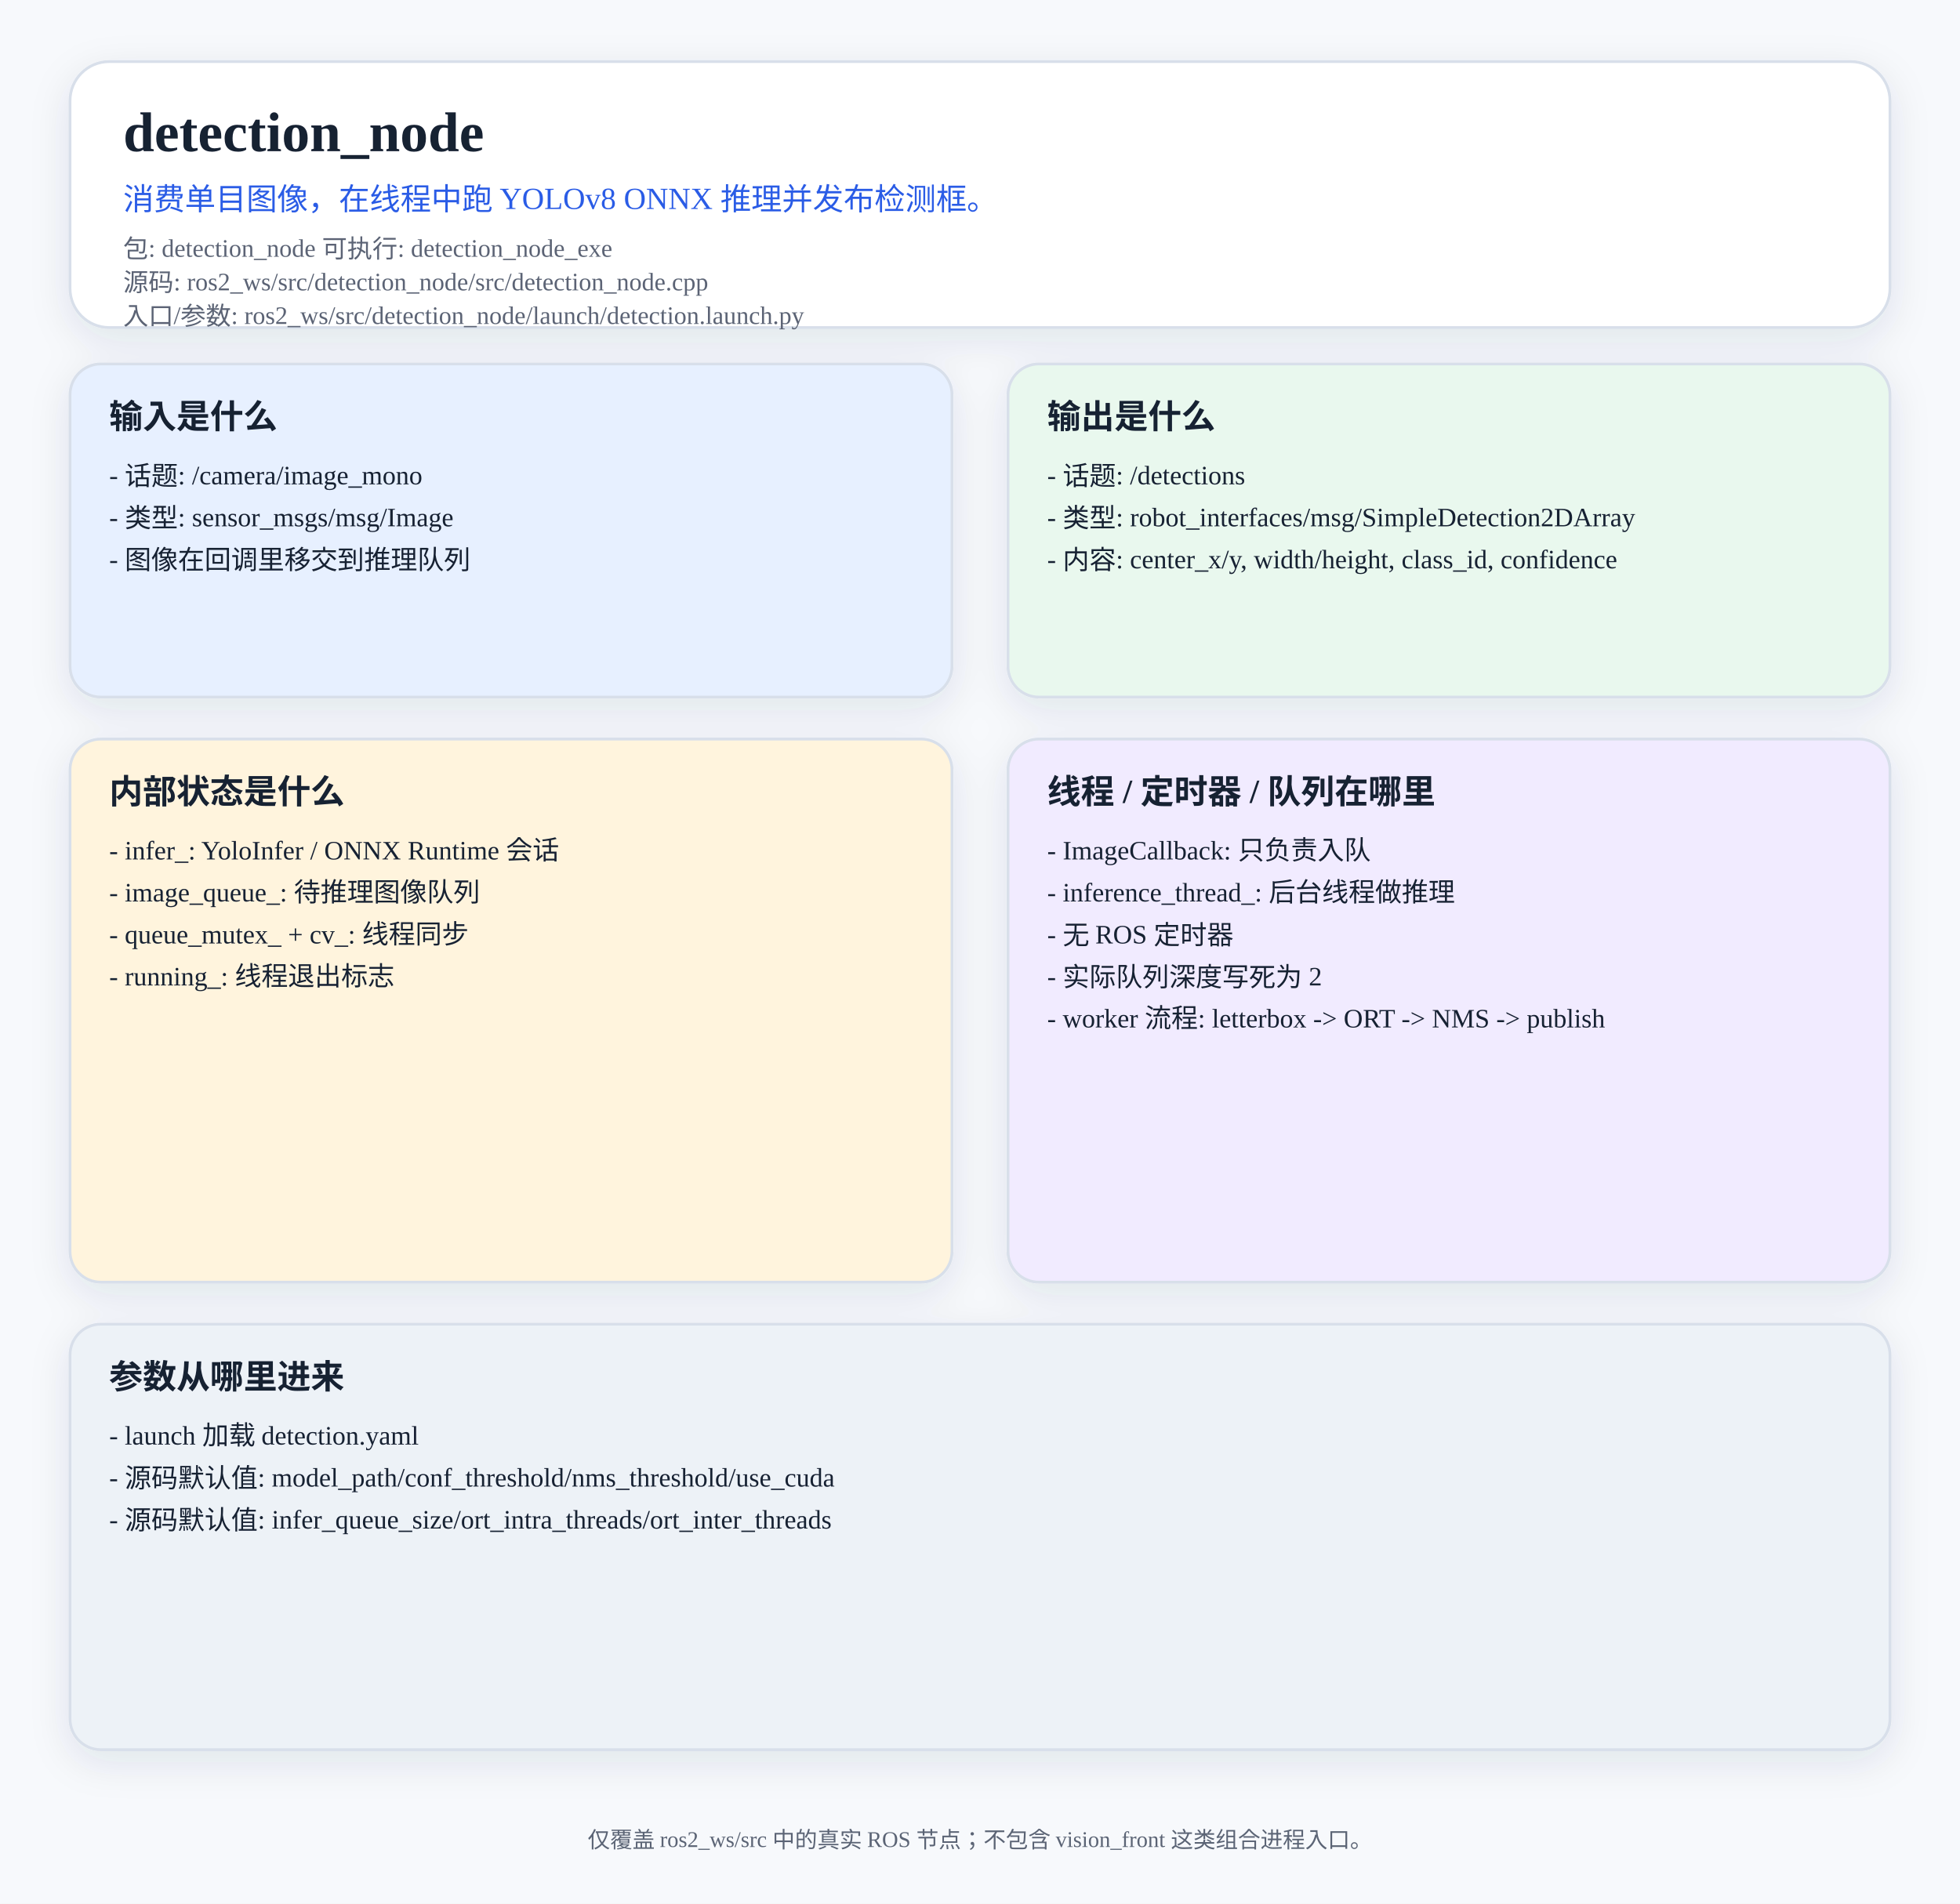
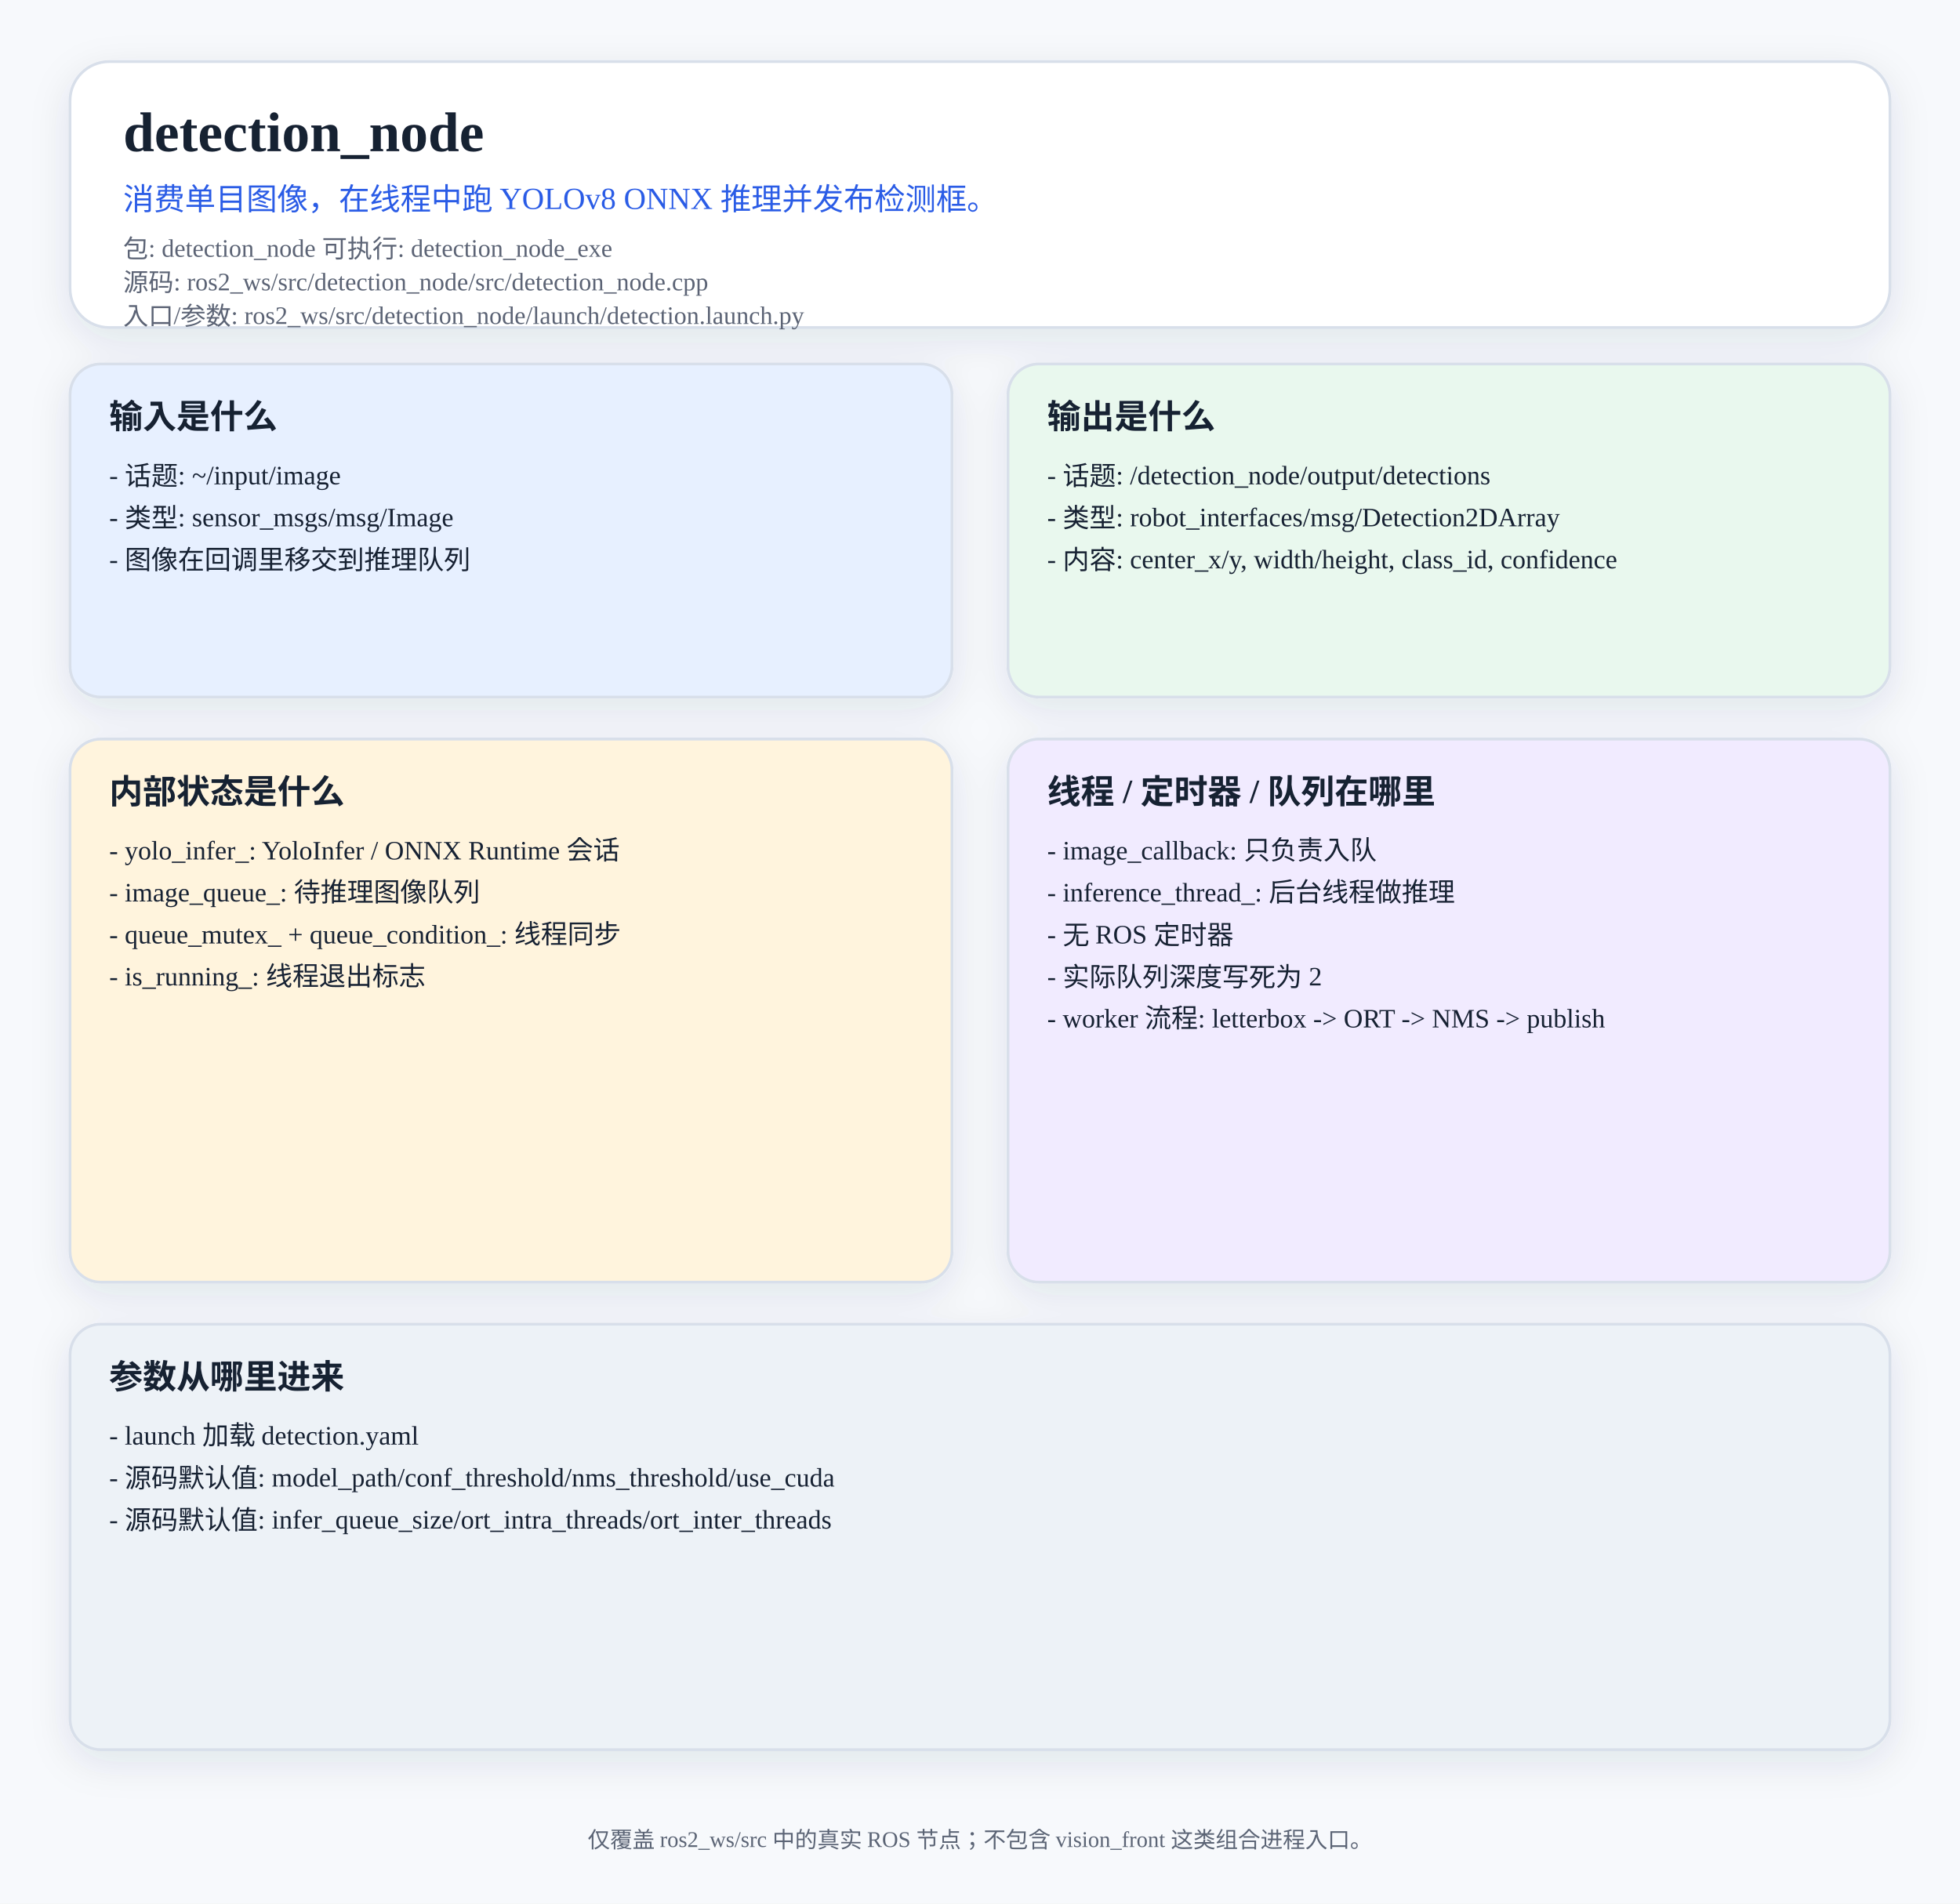
<svg xmlns="http://www.w3.org/2000/svg" width="1400" height="1360" viewBox="0 0 1400 1360">
  <defs>
    <filter id="shadow" x="-20%" y="-20%" width="140%" height="140%">
      <feDropShadow dx="0" dy="8" stdDeviation="14" flood-color="#27364D" flood-opacity="0.10" />
    </filter>
  </defs>
  <rect width="1400" height="1360" fill="#F7F9FC" />
  <g filter="url(#shadow)">
    <rect x="50" y="44" width="1300" height="190" rx="28" fill="#FFFFFF" stroke="#D8DFEA" stroke-width="2" />
    <text x="88" y="108" font-size="40" font-weight="800" fill="#172033">detection_node</text>
    <text x="88" y="150" font-size="22" font-weight="500" fill="#2B5CE6">消费单目图像，在线程中跑 YOLOv8 ONNX 推理并发布检测框。</text>
    <text x="88" y="184" font-size="18" font-weight="400" fill="#5B6475">
      <tspan x="88" y="184">包: detection_node    可执行: detection_node_exe</tspan>
      <tspan x="88" y="208">源码: ros2_ws/src/detection_node/src/detection_node.cpp</tspan>
      <tspan x="88" y="232">入口/参数: ros2_ws/src/detection_node/launch/detection.launch.py</tspan>
    </text>
    <rect x="50" y="260" width="630" height="238" rx="22" fill="#E7F0FF" stroke="#D8DFEA" stroke-width="2" />
    <text x="78" y="306" font-size="24" font-weight="700" fill="#172033">输入是什么</text>
    <text x="78" y="346" font-size="19" font-weight="400" fill="#172033">
-       <tspan x="78" y="346">- 话题: /camera/image_mono</tspan>
+       <tspan x="78" y="346">- 话题: ~/input/image</tspan>
      <tspan x="78" y="376">- 类型: sensor_msgs/msg/Image</tspan>
      <tspan x="78" y="406">- 图像在回调里移交到推理队列</tspan>
    </text>
    <rect x="720" y="260" width="630" height="238" rx="22" fill="#E9F8EE" stroke="#D8DFEA" stroke-width="2" />
    <text x="748" y="306" font-size="24" font-weight="700" fill="#172033">输出是什么</text>
    <text x="748" y="346" font-size="19" font-weight="400" fill="#172033">
-       <tspan x="748" y="346">- 话题: /detections</tspan>
-       <tspan x="748" y="376">- 类型: robot_interfaces/msg/SimpleDetection2DArray</tspan>
+       <tspan x="748" y="346">- 话题: /detection_node/output/detections</tspan>
+       <tspan x="748" y="376">- 类型: robot_interfaces/msg/Detection2DArray</tspan>
      <tspan x="748" y="406">- 内容: center_x/y, width/height, class_id, confidence</tspan>
    </text>
    <rect x="50" y="528" width="630" height="388" rx="22" fill="#FFF4DD" stroke="#D8DFEA" stroke-width="2" />
    <text x="78" y="574" font-size="24" font-weight="700" fill="#172033">内部状态是什么</text>
    <text x="78" y="614" font-size="19" font-weight="400" fill="#172033">
-       <tspan x="78" y="614">- infer_: YoloInfer / ONNX Runtime 会话</tspan>
+       <tspan x="78" y="614">- yolo_infer_: YoloInfer / ONNX Runtime 会话</tspan>
      <tspan x="78" y="644">- image_queue_: 待推理图像队列</tspan>
-       <tspan x="78" y="674">- queue_mutex_ + cv_: 线程同步</tspan>
-       <tspan x="78" y="704">- running_: 线程退出标志</tspan>
+       <tspan x="78" y="674">- queue_mutex_ + queue_condition_: 线程同步</tspan>
+       <tspan x="78" y="704">- is_running_: 线程退出标志</tspan>
    </text>
    <rect x="720" y="528" width="630" height="388" rx="22" fill="#F1EBFF" stroke="#D8DFEA" stroke-width="2" />
    <text x="748" y="574" font-size="24" font-weight="700" fill="#172033">线程 / 定时器 / 队列在哪里</text>
    <text x="748" y="614" font-size="19" font-weight="400" fill="#172033">
-       <tspan x="748" y="614">- ImageCallback: 只负责入队</tspan>
+       <tspan x="748" y="614">- image_callback: 只负责入队</tspan>
      <tspan x="748" y="644">- inference_thread_: 后台线程做推理</tspan>
      <tspan x="748" y="674">- 无 ROS 定时器</tspan>
      <tspan x="748" y="704">- 实际队列深度写死为 2</tspan>
      <tspan x="748" y="734">- worker 流程: letterbox -&gt; ORT -&gt; NMS -&gt; publish</tspan>
    </text>
    <rect x="50" y="946" width="1300" height="304" rx="22" fill="#EDF2F7" stroke="#D8DFEA" stroke-width="2" />
    <text x="78" y="992" font-size="24" font-weight="700" fill="#172033">参数从哪里进来</text>
    <text x="78" y="1032" font-size="19" font-weight="400" fill="#172033">
      <tspan x="78" y="1032">- launch 加载 detection.yaml</tspan>
      <tspan x="78" y="1062">- 源码默认值: model_path/conf_threshold/nms_threshold/use_cuda</tspan>
      <tspan x="78" y="1092">- 源码默认值: infer_queue_size/ort_intra_threads/ort_inter_threads</tspan>
    </text>
  </g>
  <text x="700" y="1320" text-anchor="middle" font-size="16" fill="#5B6475">仅覆盖 ros2_ws/src 中的真实 ROS 节点；不包含 vision_front 这类组合进程入口。</text>
</svg>
